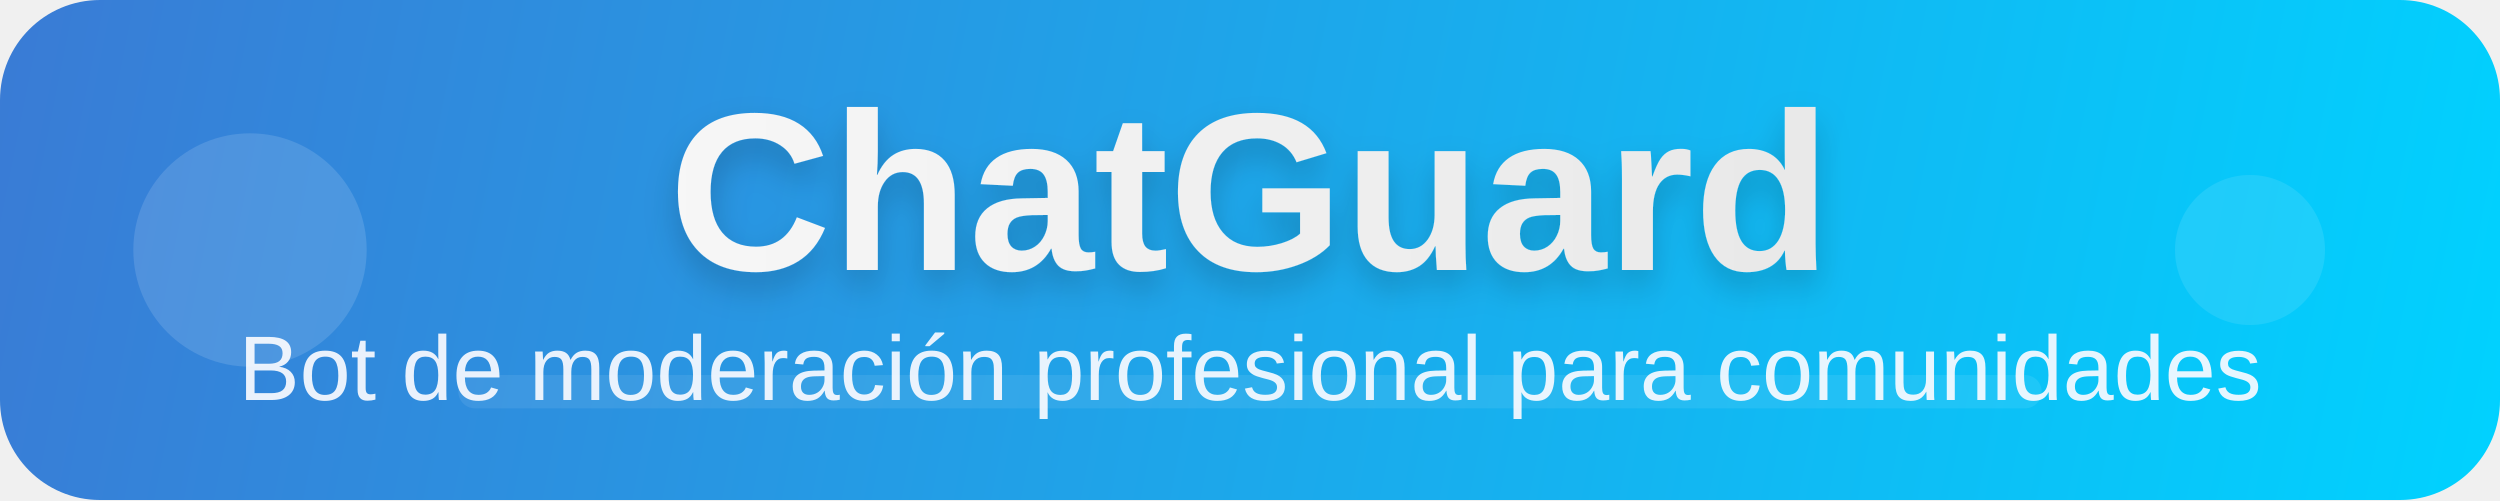
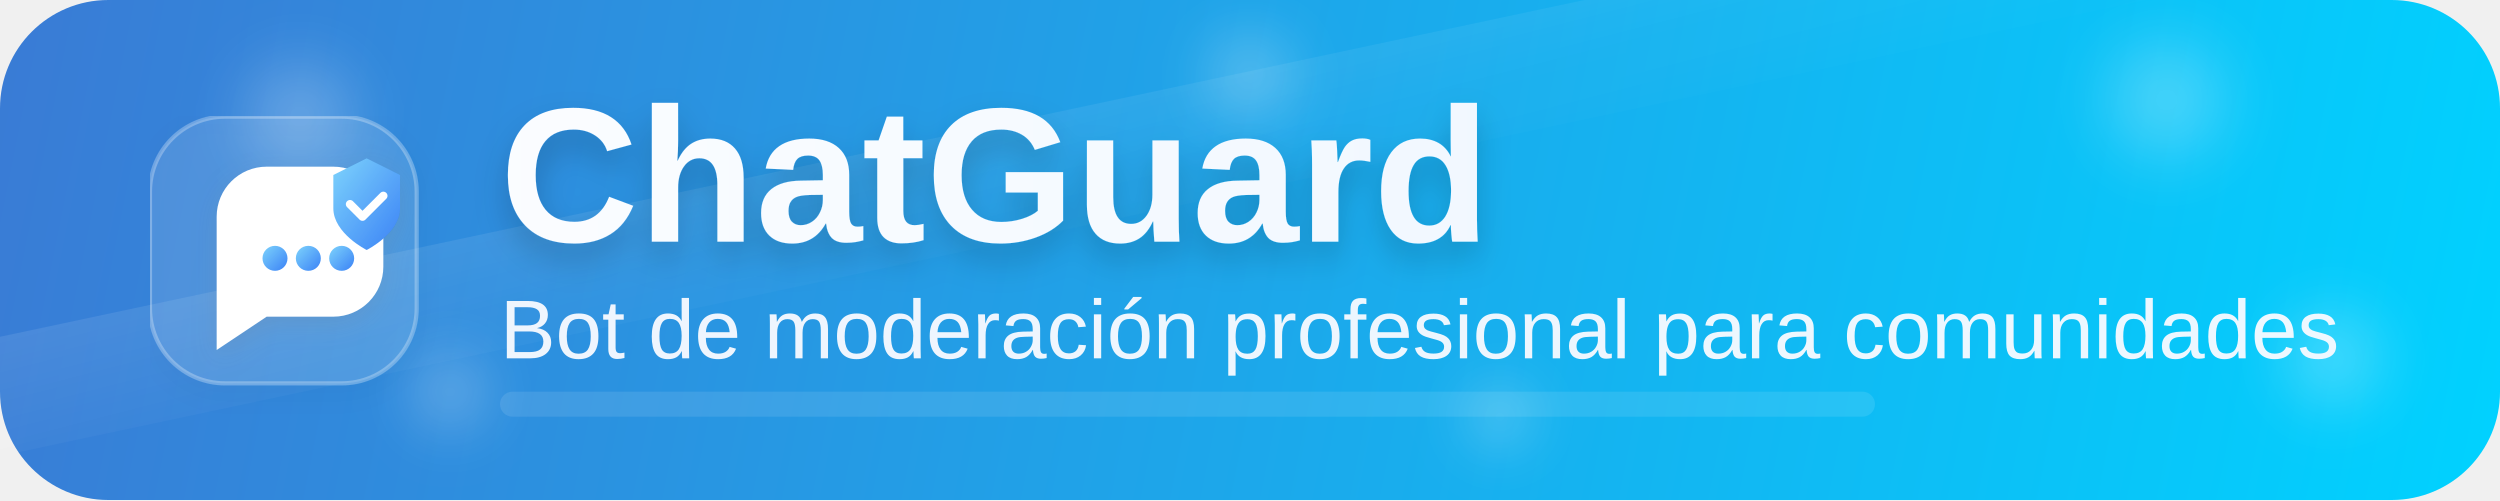
<svg xmlns="http://www.w3.org/2000/svg" width="600" height="120" viewBox="0 0 600 120" fill="none">
  <defs>
    <linearGradient id="bg" x1="0" y1="0" x2="600" y2="120" gradientUnits="userSpaceOnUse">
      <stop stop-color="#3a7bd5" />
      <stop offset="1" stop-color="#00d2ff" />
    </linearGradient>
    <linearGradient id="text" x1="0" y1="0" x2="600" y2="0" gradientUnits="userSpaceOnUse">
-       <stop stop-color="#fff" />
-       <stop offset="1" stop-color="#e0e0e0" />
+       <stop stop-color="#ffffff" />
+       <stop offset="1" stop-color="#e8f3ff" />
+     </linearGradient>
+     <linearGradient id="iconGrad" x1="0" y1="0" x2="1" y2="1">
+       <stop offset="0" stop-color="#7dd3fc" />
+       <stop offset="1" stop-color="#3b82f6" />
    </linearGradient>
    <filter id="shadow" x="-10" y="-10" width="620" height="140" filterUnits="userSpaceOnUse">
      <feDropShadow dx="0" dy="4" stdDeviation="4" flood-color="#000" flood-opacity="0.18" />
    </filter>
+     <filter id="iconShadow" x="0" y="0" width="200%" height="200%">
+       <feOffset dx="0" dy="2" in="SourceAlpha" />
+       <feGaussianBlur stdDeviation="3" result="blur" />
+       <feColorMatrix type="matrix" values="0 0 0 0 0  0 0 0 0 0  0 0 0 0 0  0 0 0 0.20 0" />
+       <feMerge>
+         <feMergeNode />
+         <feMergeNode in="SourceGraphic" />
+       </feMerge>
+     </filter>
+     <radialGradient id="bubbleGrad">
+       <stop offset="0" stop-color="#FFFFFF" stop-opacity="0.45" />
+       <stop offset="0.55" stop-color="#FFFFFF" stop-opacity="0.18" />
+       <stop offset="1" stop-color="#FFFFFF" stop-opacity="0" />
+     </radialGradient>
+     <filter id="bokehBlur" x="-50%" y="-50%" width="200%" height="200%">
+       <feGaussianBlur stdDeviation="6" />
+     </filter>
+     <radialGradient id="sparkleGrad">
+       <stop offset="0" stop-color="#FFFFFF" stop-opacity="1" />
+       <stop offset="0.5" stop-color="#FFFFFF" stop-opacity="0.65" />
+       <stop offset="1" stop-color="#FFFFFF" stop-opacity="0" />
+     </radialGradient>
+     <linearGradient id="shineGrad" x1="0" y1="0" x2="1" y2="1">
+       <stop offset="0" stop-color="#FFFFFF" stop-opacity="0.12" />
+       <stop offset="0.5" stop-color="#FFFFFF" stop-opacity="0.04" />
+       <stop offset="1" stop-color="#FFFFFF" stop-opacity="0" />
+     </linearGradient>
  </defs>
-   <rect width="600" height="120" rx="24" fill="url(#bg)" />
-   <text x="50%" y="54%" text-anchor="middle" font-family="Segoe UI, Arial, sans-serif" font-size="54" font-weight="bold" fill="url(#text)" filter="url(#shadow)">ChatGuard</text>
-   <text x="50%" y="80%" text-anchor="middle" font-family="Segoe UI, Arial, sans-serif" font-size="22" fill="#f8faff" opacity="0.92">Bot de moderación profesional para comunidades</text>
-   <g>
-     <circle cx="60" cy="60" r="28" fill="#fff" fill-opacity="0.13" />
-     <circle cx="540" cy="60" r="18" fill="#fff" fill-opacity="0.10" />
-     <rect x="110" y="90" width="380" height="8" rx="4" fill="#fff" fill-opacity="0.08" />
+   <rect width="600" height="120" rx="26" fill="url(#bg)" />
+   <g opacity="0.75">
+     <circle cx="520" cy="24" r="22" fill="url(#bubbleGrad)" filter="url(#bokehBlur)" />
+     <circle cx="560" cy="86" r="18" fill="url(#bubbleGrad)" filter="url(#bokehBlur)" />
+     <circle cx="72" cy="28" r="20" fill="url(#bubbleGrad)" filter="url(#bokehBlur)" />
+     <circle cx="108" cy="94" r="14" fill="url(#bubbleGrad)" filter="url(#bokehBlur)" />
+     <circle cx="300" cy="18" r="16" fill="url(#bubbleGrad)" filter="url(#bokehBlur)" />
+     <circle cx="360" cy="100" r="12" fill="url(#bubbleGrad)" filter="url(#bokehBlur)" />
  </g>
+   <g opacity="0.8" transform="rotate(-12 300 60)">
+     <rect x="-40" y="18" width="680" height="28" rx="14" fill="url(#shineGrad)" />
+   </g>
+   <g transform="translate(36,28)" filter="url(#iconShadow)">
+     <rect x="0" y="0" width="64" height="64" rx="18" fill="#ffffff" fill-opacity="0.12" stroke="#ffffff" stroke-opacity="0.28" />
+     <path d="M16 44V24c0-6.627 5.373-12 12-12h16c6.627 0 12 5.373 12 12v12c0 6.627-5.373 12-12 12H28l-12 8 0-12Z" fill="#ffffff" />
+     <circle cx="30" cy="34" r="3" fill="url(#iconGrad)" />
+     <circle cx="38" cy="34" r="3" fill="url(#iconGrad)" />
+     <circle cx="46" cy="34" r="3" fill="url(#iconGrad)" />
+     <g transform="translate(40,10)">
+       <path d="M12 0l8 4v8c0 6-8 10-8 10S4 18 4 12V4l8-4z" fill="url(#iconGrad)" />
+       <path d="M8 11l3 3 5-5" stroke="#ffffff" stroke-width="2" stroke-linecap="round" stroke-linejoin="round" fill="none" />
+     </g>
+   </g>
+   <text x="120" y="58" text-anchor="start" font-family="Segoe UI, Arial, sans-serif" font-size="46" font-weight="800" fill="url(#text)" filter="url(#shadow)">ChatGuard</text>
+   <text x="120" y="86" text-anchor="start" font-family="Segoe UI, Arial, sans-serif" font-size="20" fill="#f8faff" opacity="0.95">Bot de moderación profesional para comunidades</text>
+   <rect x="120" y="94" width="330" height="6" rx="3" fill="#ffffff" fill-opacity="0.10" />
</svg>
